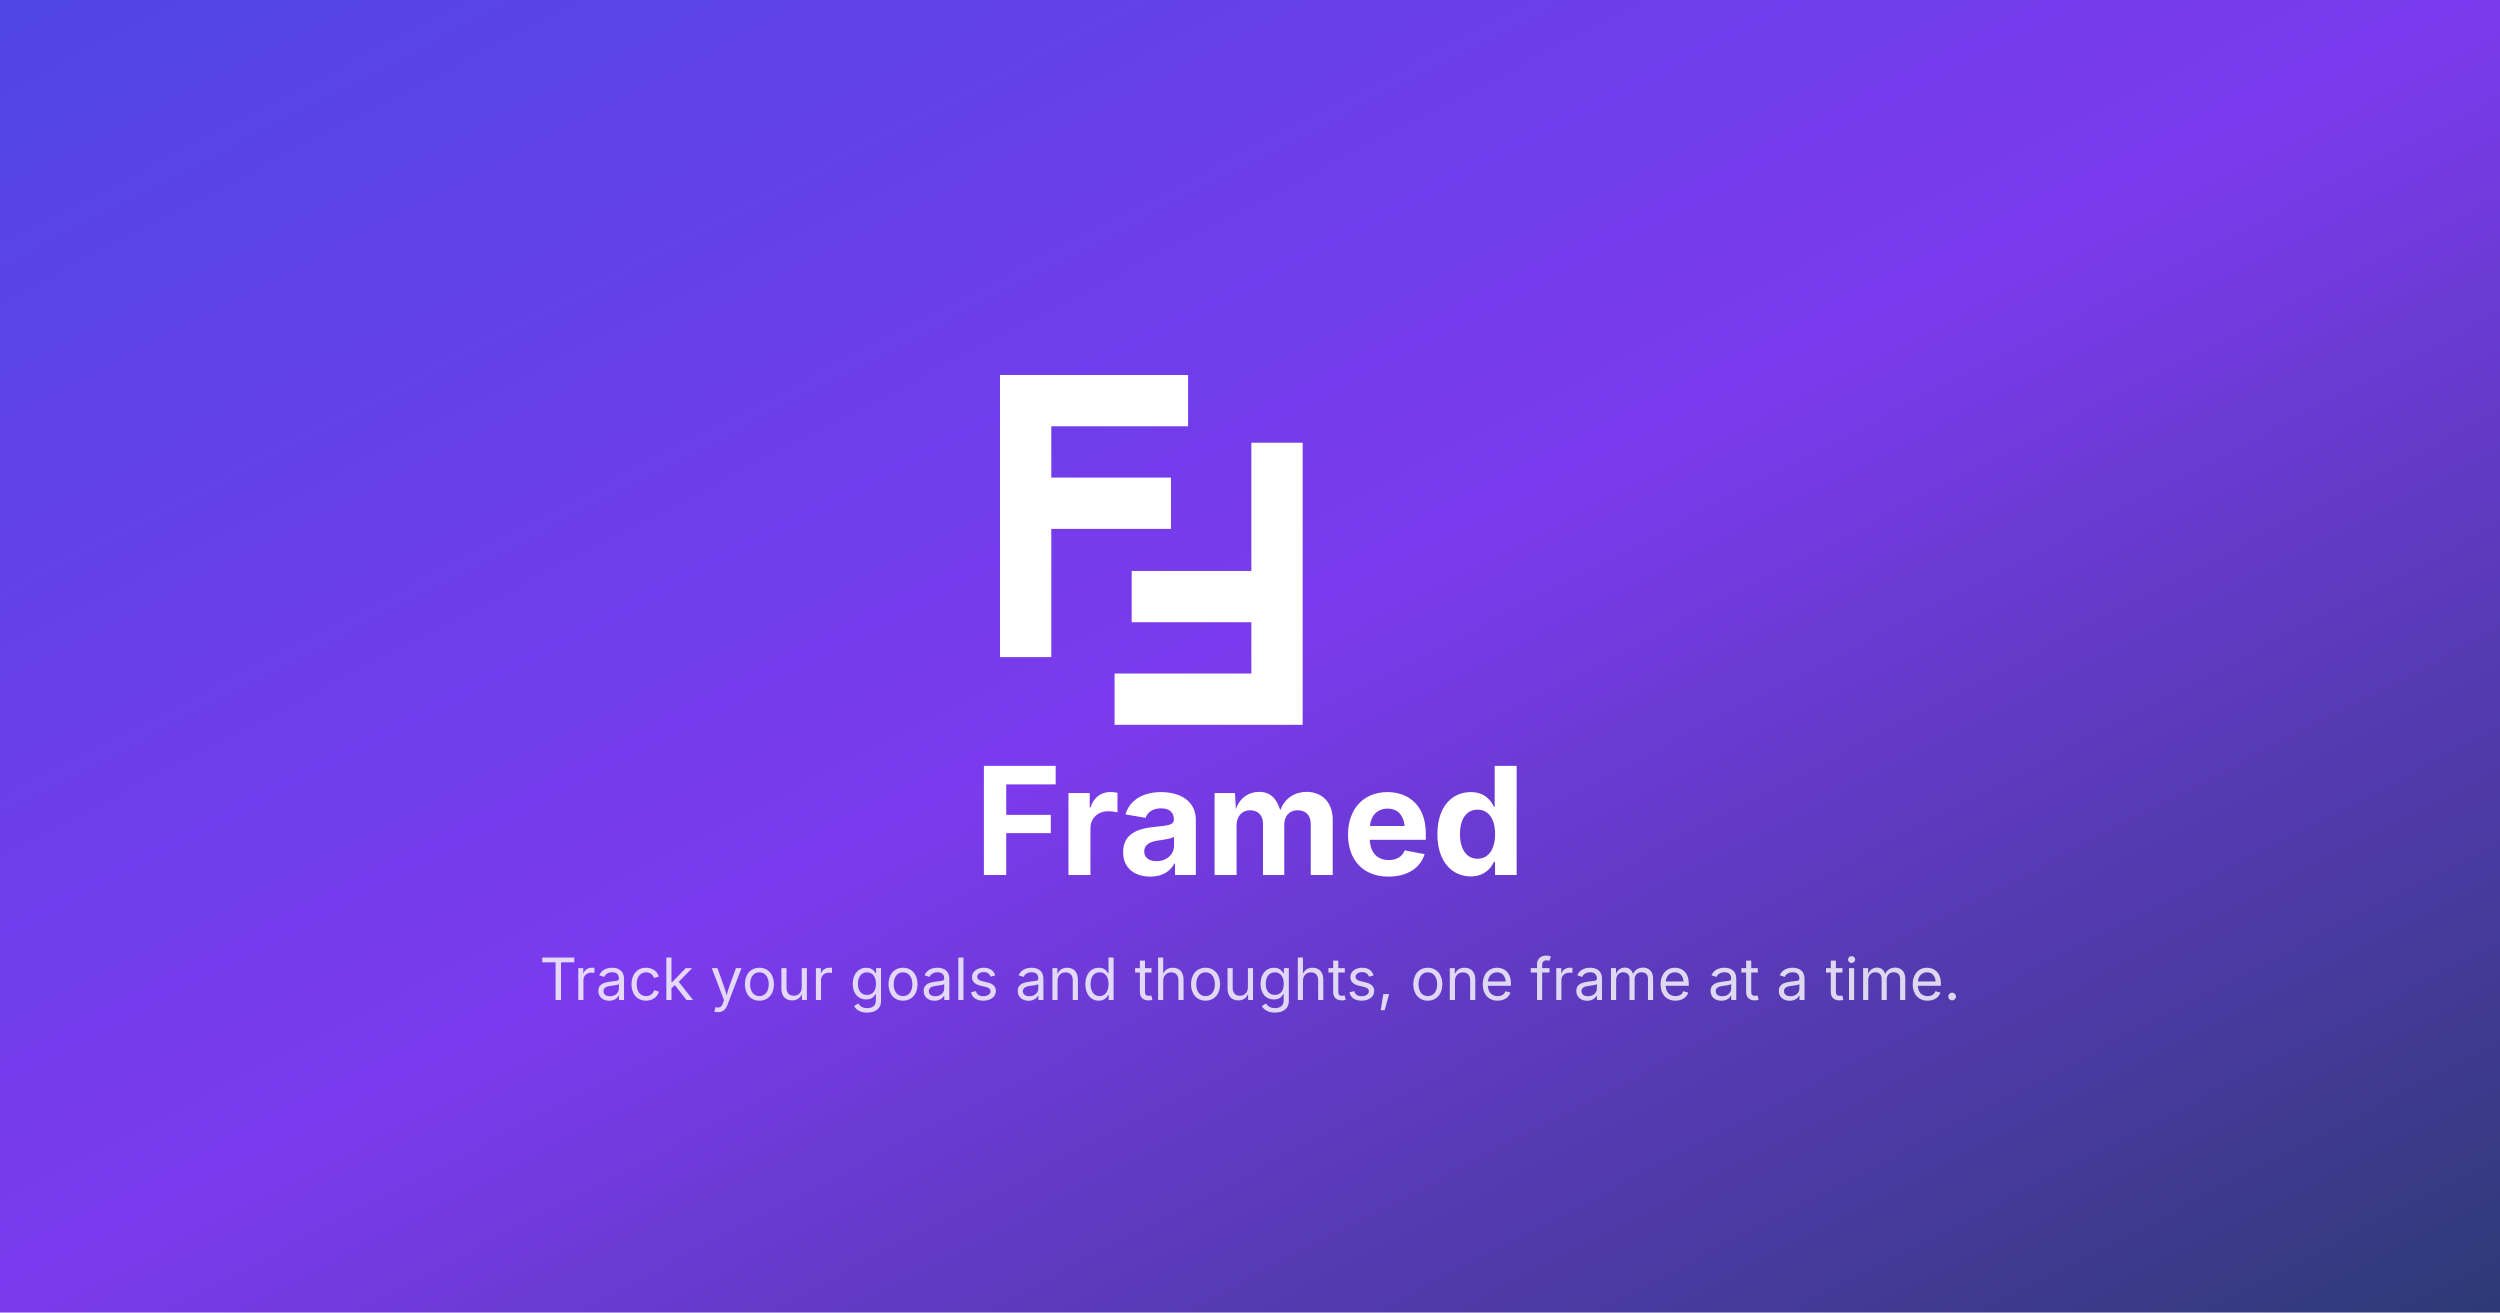
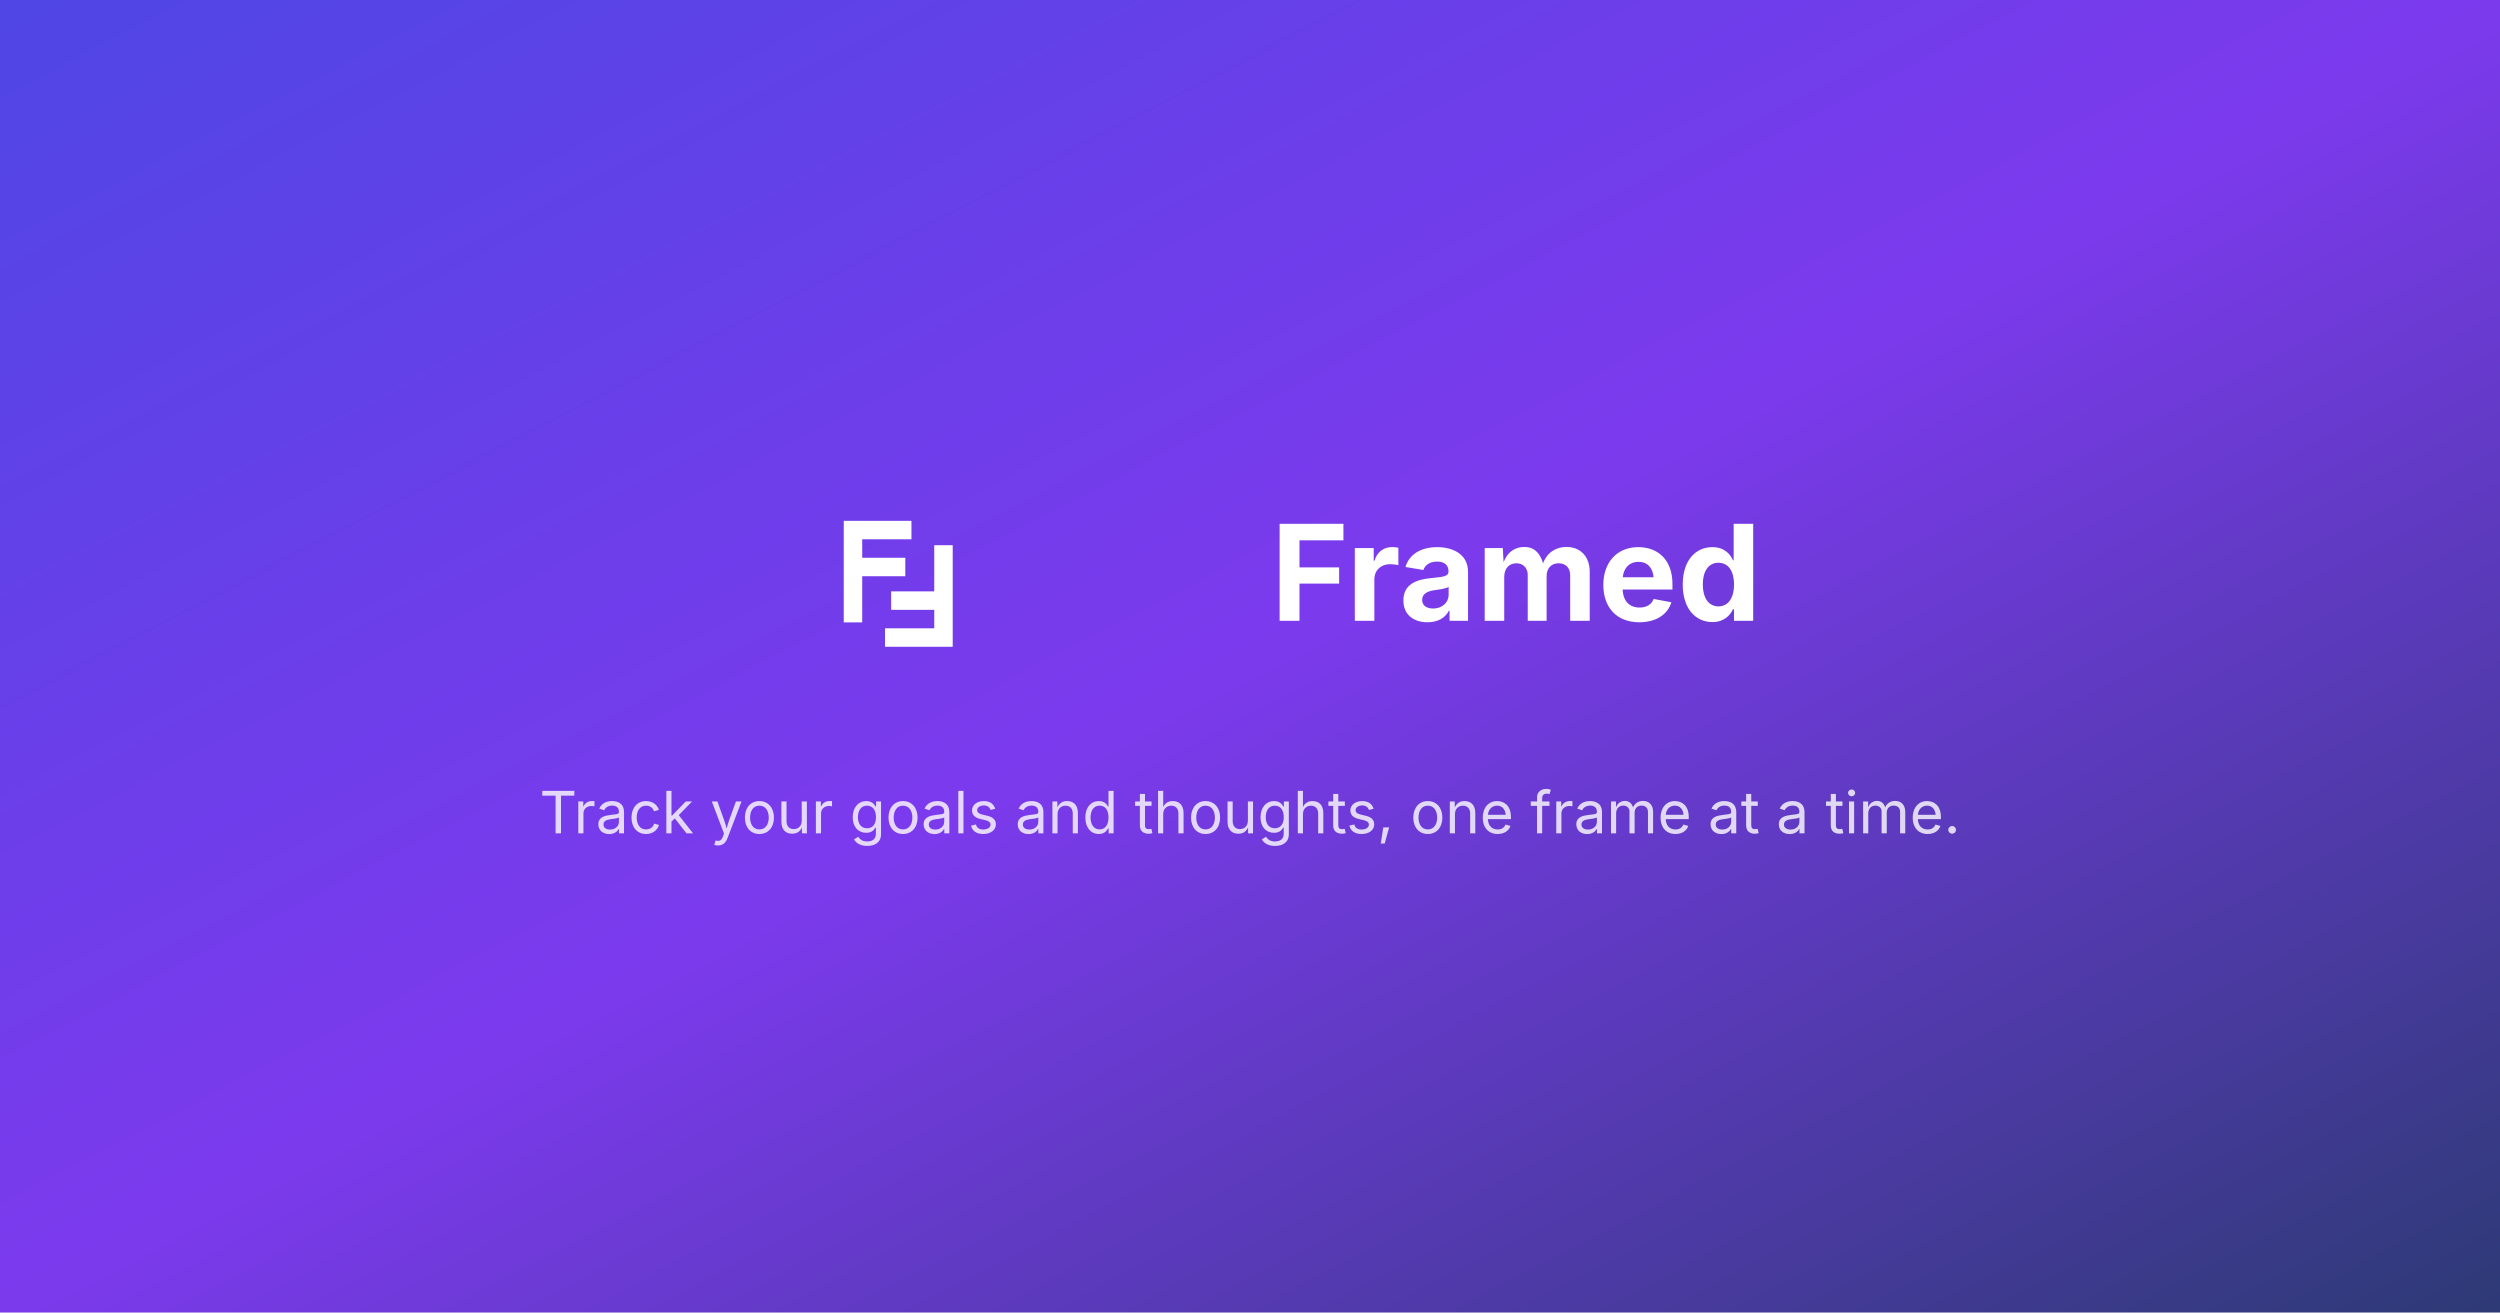
<svg xmlns="http://www.w3.org/2000/svg" width="1200" height="630" viewBox="0 0 1200 630">
  <defs>
    <linearGradient id="bg" x1="0%" y1="0%" x2="100%" y2="100%">
      <stop offset="0%" style="stop-color:#4f46e5" />
      <stop offset="50%" style="stop-color:#7c3aed" />
      <stop offset="100%" style="stop-color:#2d3a75" />
    </linearGradient>
  </defs>
  <rect width="1200" height="630" fill="url(#bg)" />
-   <g transform="translate(480, 180) scale(0.5)">
-     <path d="M0 270.828V0H180.552V49.241H49.241V98.483H164.138V147.724H49.241V270.828H0Z" fill="white" />
-     <path d="M290.552 65V335.828H110V286.586H241.31V237.345H126.414V188.103H241.31V65H290.552Z" fill="white" />
+   <g transform="translate(600, 280)">
+     <g transform="translate(-195, -30) scale(0.18)">
+       <path d="M0 270.828V0H180.552V49.241H49.241V98.483H164.138V147.724H49.241V270.828H0Z" fill="white" />
+       <path d="M290.552 65V335.828H110V286.586H241.31V237.345H126.414V188.103H241.31V65H290.552Z" fill="white" />
+     </g>
+     <text x="10" y="18" font-family="system-ui, -apple-system, sans-serif" font-size="64" font-weight="700" fill="white">Framed</text>
  </g>
-   <text x="600" y="420" font-family="system-ui, -apple-system, sans-serif" font-size="72" font-weight="700" fill="white" text-anchor="middle">Framed</text>
-   <text x="600" y="480" font-family="system-ui, -apple-system, sans-serif" font-size="28" fill="rgba(255,255,255,0.8)" text-anchor="middle">Track your goals and thoughts, one frame at a time.</text>
+   <text x="600" y="400" font-family="system-ui, -apple-system, sans-serif" font-size="28" fill="rgba(255,255,255,0.8)" text-anchor="middle">Track your goals and thoughts, one frame at a time.</text>
</svg>
